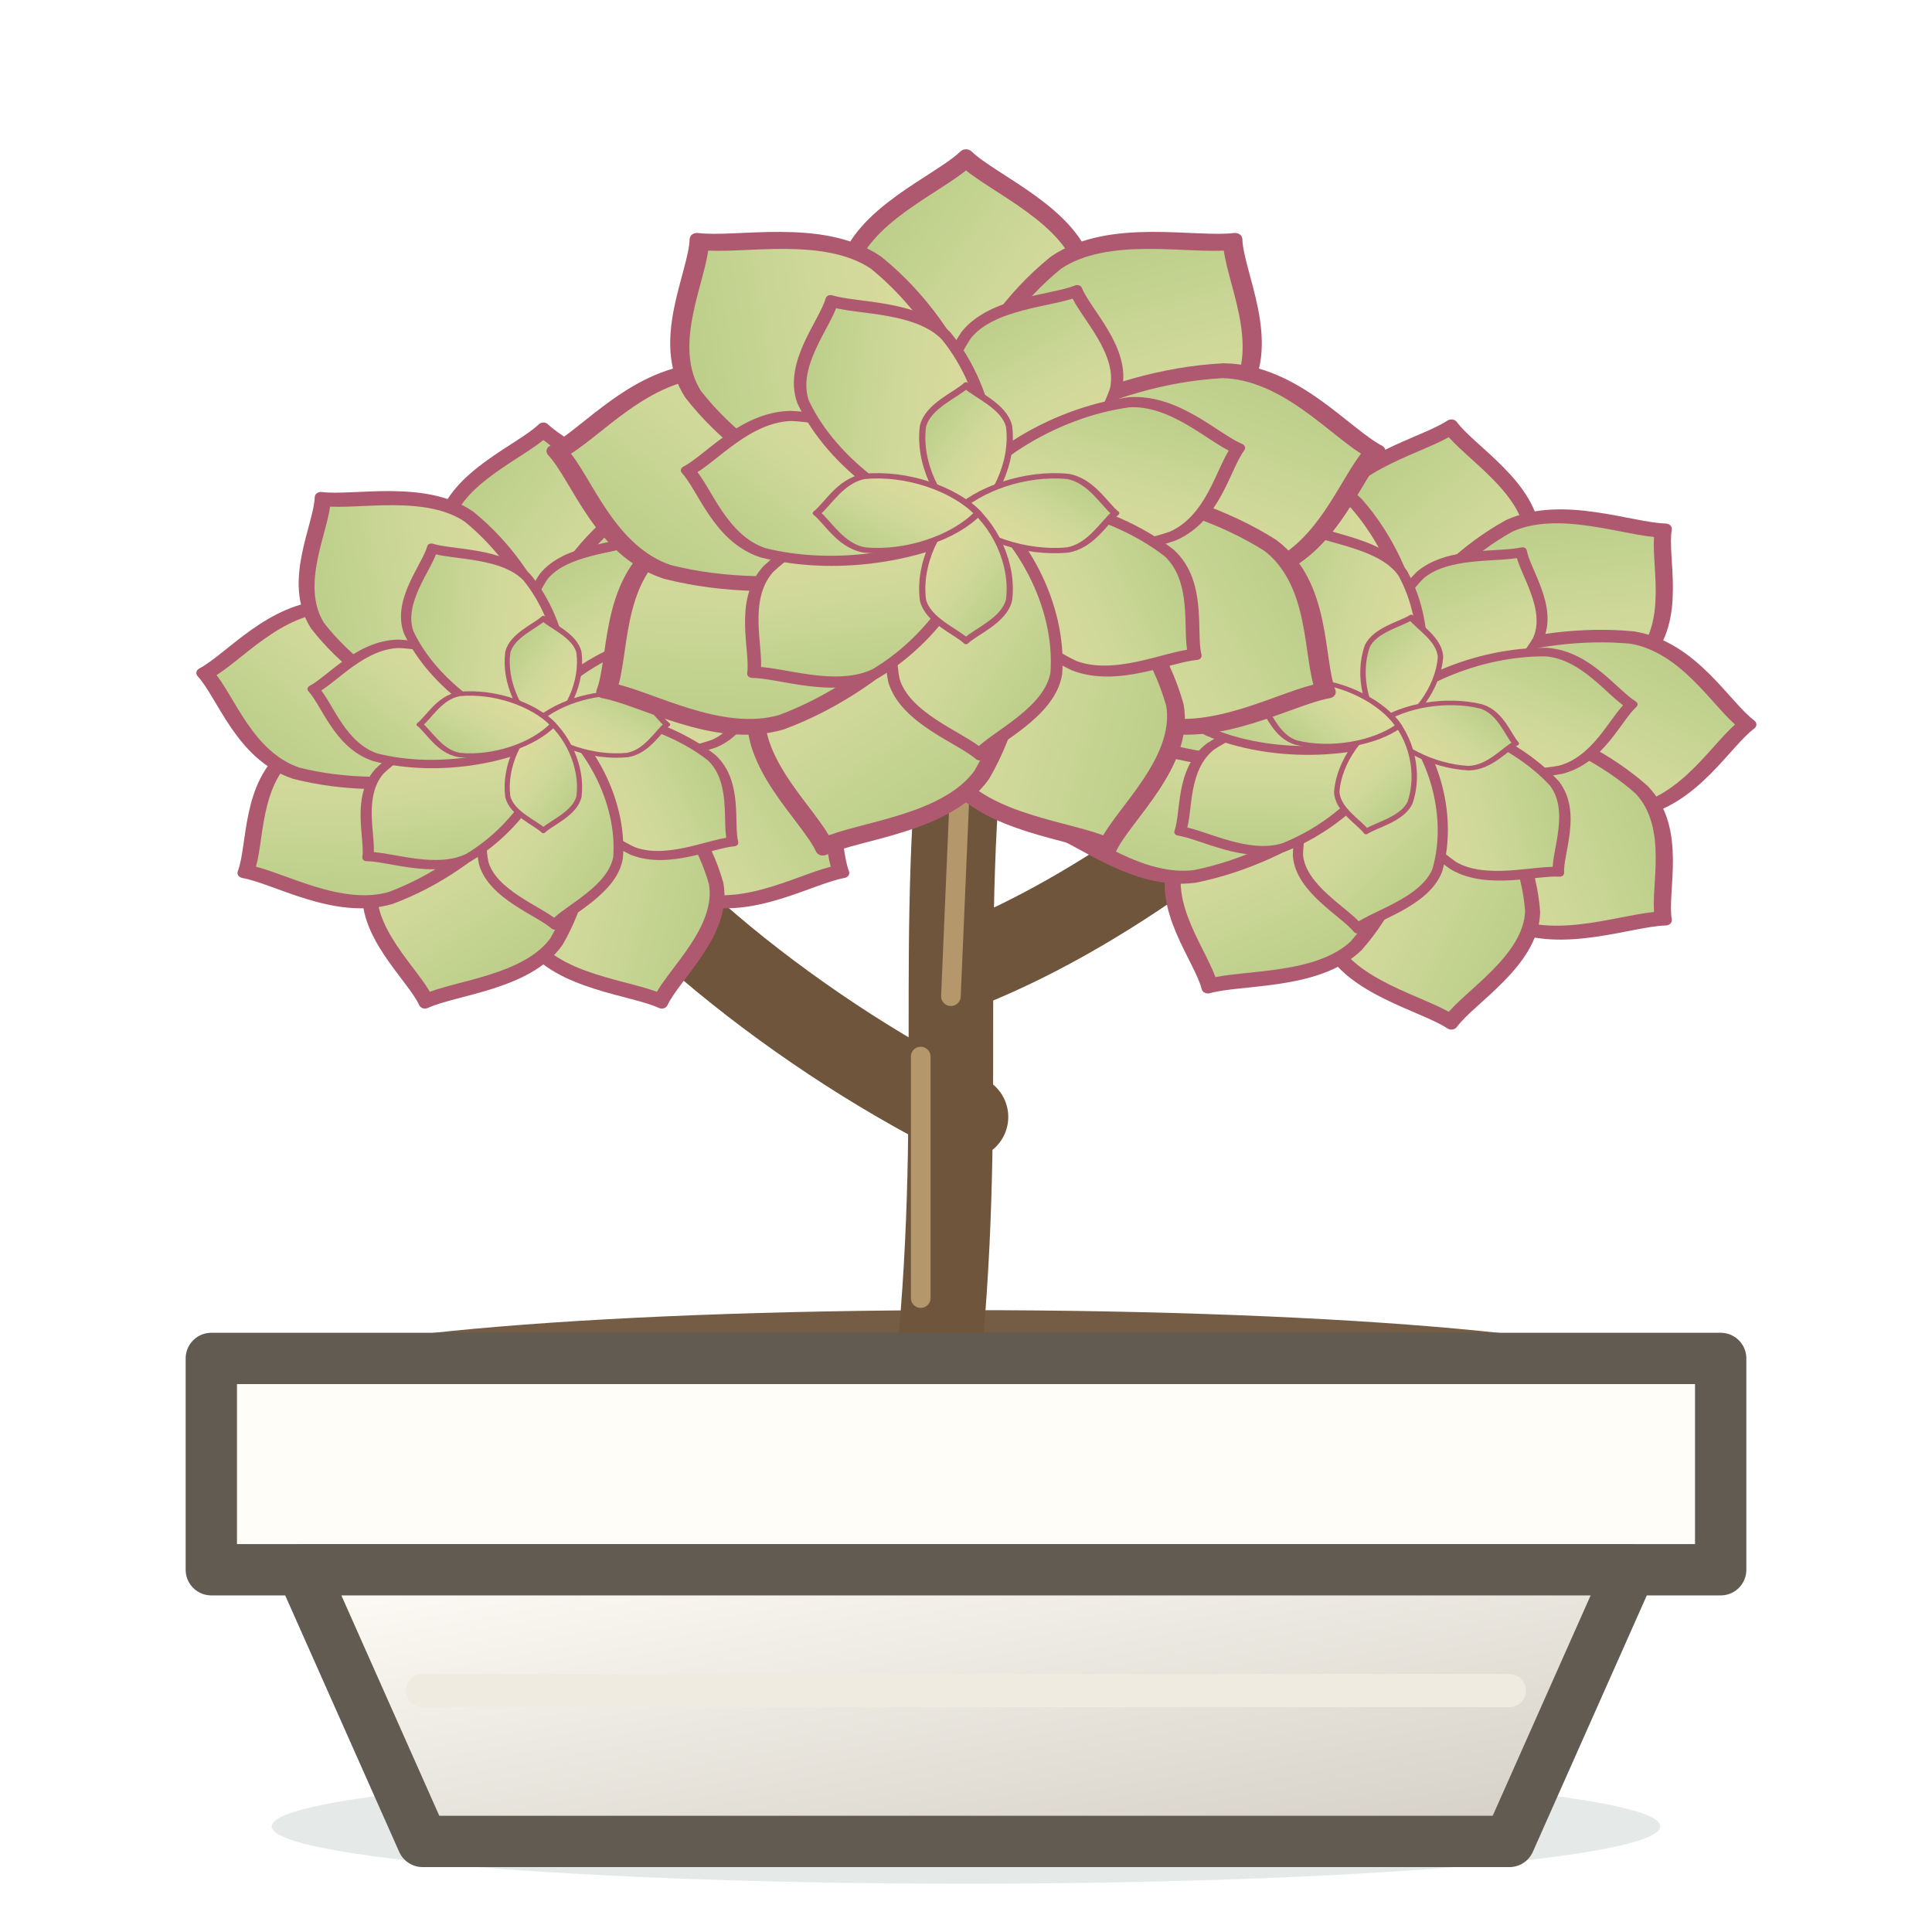
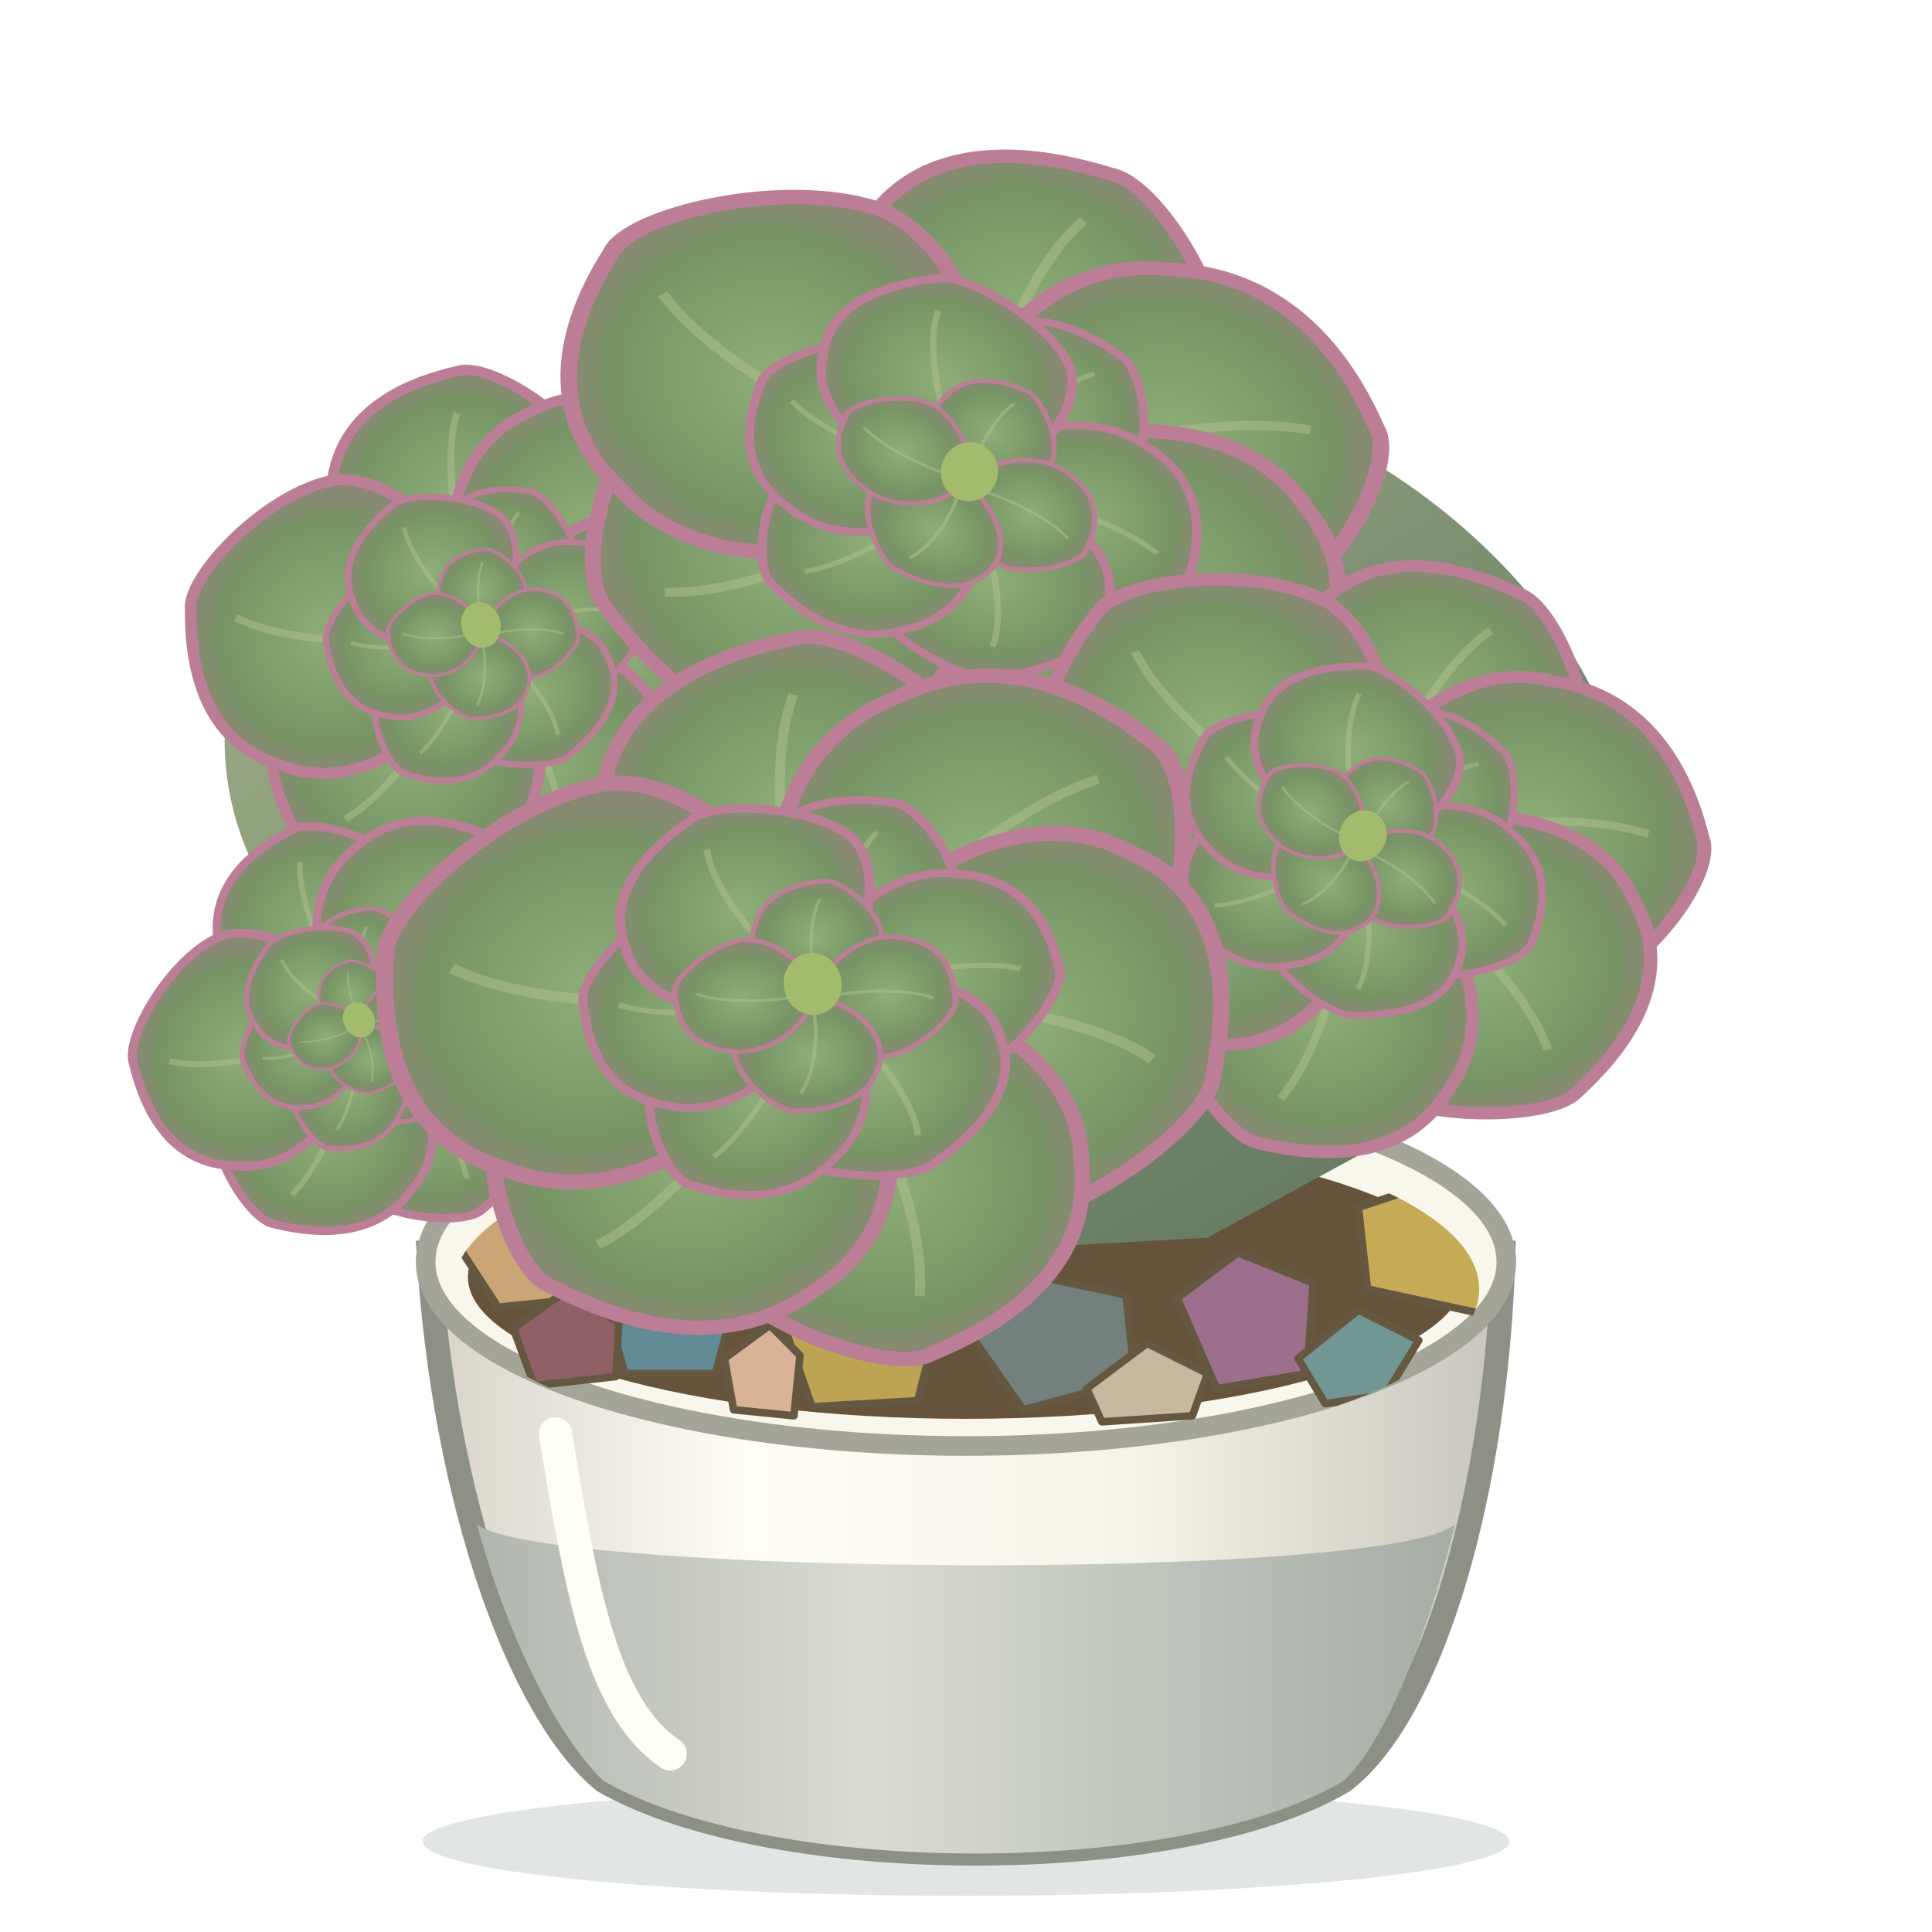
<svg xmlns="http://www.w3.org/2000/svg" viewBox="0 0 64 64" role="img" aria-labelledby="aeonium-haworthii-dream-color-title aeonium-haworthii-dream-color-description" data-plant-slug="aeonium-haworthii-dream-color" focusable="false">
  <defs>
-     <linearGradient id="aeonium-pot" x1="0" x2="0.9" y1="0" y2="1">
-       <stop offset="0" stop-color="#fffdf7" />
-       <stop offset="1" stop-color="#d4d0c7" />
+     <linearGradient id="p22-oct-pot" x1="0" y1="0" x2="1" y2="0">
+       <stop stop-color="#d7d3c9" />
+       <stop offset="0.3" stop-color="#fffdf5" />
+       <stop offset="0.65" stop-color="#f6f3e8" />
+       <stop offset="1" stop-color="#c8c5bc" />
    </linearGradient>
-     <linearGradient id="kiwi-color" x1="0" y1="0" x2="0.85" y2="1">
-       <stop offset="0" stop-color="#b2c982" />
-       <stop offset="0.5" stop-color="#ced899" />
-       <stop offset="1" stop-color="#e3dda0" />
+     <linearGradient id="p22-oct-pot-base" x1="0" y1="0" x2="1" y2="0">
+       <stop stop-color="#b1b6af" />
+       <stop offset="0.4" stop-color="#d9dcd2" />
+       <stop offset="1" stop-color="#a5ada5" />
    </linearGradient>
-     <g id="kiwi-leaf" transform="scale(0.8 1)">
-       <path d="M0 1C-3-1-5-5-4.5-8.5-4-10.5-1-11.6 0-12.5 1-11.6 4-10.5 4.5-8.5 5-5 3-1 0 1Z" fill="url(#kiwi-color)" stroke="#af5971" stroke-width="0.65" stroke-linecap="round" stroke-linejoin="round" />
+     <radialGradient id="p22-oct-leaf" cx="48%" cy="49%" r="68%">
+       <stop stop-color="#8eae78" />
+       <stop offset="0.56" stop-color="#789466" />
+       <stop offset="0.86" stop-color="#9d7c84" />
+       <stop offset="1" stop-color="#ab778b" />
+     </radialGradient>
+     <linearGradient id="p22-oct-leaf-shadow" x1="0" y1="0" x2="1" y2="1">
+       <stop stop-color="#a4b38b" />
+       <stop offset="1" stop-color="#5c725c" />
+     </linearGradient>
+     <clipPath id="p22-oct-soil">
+       <ellipse cx="32" cy="42.7" rx="17" ry="5.6" />
+     </clipPath>
+     <g id="p22-oct-leaf-shape">
+       <path d="M0 0C-4-0.6-7-4-6-7.2-5.3-10.6-1.8-11.3 0-11.5 1.3-11.8 5-9.1 5.7-6.5 6.2-3.7 2.5-0.1 0 0Z" fill="url(#p22-oct-leaf)" stroke="#bc7e96" stroke-width="0.45" stroke-linejoin="round" />
+       <path d="M0-1.2C-0.8-3.5-1.1-7.5-0.2-9.7" fill="none" stroke="#b6c392" stroke-width="0.3" opacity="0.45" />
    </g>
-     <g id="aeonium-haworthii-dream-color-detail-1">
-       <use href="#kiwi-leaf" transform="rotate(0) scale(1)" />
-       <use href="#kiwi-leaf" transform="rotate(40) scale(1)" />
-       <use href="#kiwi-leaf" transform="rotate(80) scale(1)" />
-       <use href="#kiwi-leaf" transform="rotate(120) scale(1)" />
-       <use href="#kiwi-leaf" transform="rotate(160) scale(1)" />
-       <use href="#kiwi-leaf" transform="rotate(200) scale(1)" />
-       <use href="#kiwi-leaf" transform="rotate(240) scale(1)" />
-       <use href="#kiwi-leaf" transform="rotate(280) scale(1)" />
-       <use href="#kiwi-leaf" transform="rotate(320) scale(1)" />
-       <use href="#kiwi-leaf" transform="rotate(23) scale(0.68)" />
-       <use href="#kiwi-leaf" transform="rotate(74.43) scale(0.68)" />
-       <use href="#kiwi-leaf" transform="rotate(125.86) scale(0.68)" />
-       <use href="#kiwi-leaf" transform="rotate(177.29) scale(0.68)" />
-       <use href="#kiwi-leaf" transform="rotate(228.71) scale(0.68)" />
-       <use href="#kiwi-leaf" transform="rotate(280.14) scale(0.68)" />
-       <use href="#kiwi-leaf" transform="rotate(331.57) scale(0.68)" />
-       <use href="#kiwi-leaf" transform="rotate(0) scale(0.36)" />
-       <use href="#kiwi-leaf" transform="rotate(90) scale(0.36)" />
-       <use href="#kiwi-leaf" transform="rotate(180) scale(0.36)" />
-       <use href="#kiwi-leaf" transform="rotate(270) scale(0.36)" />
+     <g id="p22-oct-rosette">
+       <use href="#p22-oct-leaf-shape" transform="rotate(7) scale(0.93 1.00)" />
+       <use href="#p22-oct-leaf-shape" transform="rotate(61) scale(1.00 1.05)" />
+       <use href="#p22-oct-leaf-shape" transform="rotate(116) scale(1.07 1.00)" />
+       <use href="#p22-oct-leaf-shape" transform="rotate(174) scale(0.93 1.05)" />
+       <use href="#p22-oct-leaf-shape" transform="rotate(229) scale(1.00 1.00)" />
+       <use href="#p22-oct-leaf-shape" transform="rotate(289) scale(1.07 1.05)" />
+       <use href="#p22-oct-leaf-shape" transform="rotate(29) scale(0.52 0.56)" />
+       <use href="#p22-oct-leaf-shape" transform="rotate(95) scale(0.56 0.59)" />
+       <use href="#p22-oct-leaf-shape" transform="rotate(159) scale(0.60 0.56)" />
+       <use href="#p22-oct-leaf-shape" transform="rotate(220) scale(0.52 0.59)" />
+       <use href="#p22-oct-leaf-shape" transform="rotate(281) scale(0.56 0.56)" />
+       <use href="#p22-oct-leaf-shape" transform="rotate(339) scale(0.60 0.59)" />
+       <use href="#p22-oct-leaf-shape" transform="rotate(13) scale(0.30 0.32)" />
+       <use href="#p22-oct-leaf-shape" transform="rotate(105) scale(0.32 0.34)" />
+       <use href="#p22-oct-leaf-shape" transform="rotate(198) scale(0.34 0.32)" />
+       <use href="#p22-oct-leaf-shape" transform="rotate(285) scale(0.30 0.34)" />
+       <ellipse cx="0" cy="-0.4" rx="0.8" ry="1" fill="#a3bb6d" />
    </g>
  </defs>
-   <ellipse cx="32" cy="60.5" rx="23" ry="1.9" fill="#244b3b" stroke="none" stroke-width="0" opacity="0.12" />
-   <ellipse cx="32" cy="45.5" rx="23" ry="2.1" fill="#745c45" stroke="none" stroke-width="1" />
-   <path d="M31 46c1-9 0-15 1-23m0 14c-6-3-12-8-14-12m14 7c5-2 10-6 14-10" fill="none" stroke="#70553d" stroke-width="2.8" stroke-linecap="round" stroke-linejoin="round" />
-   <path d="M30.5 43v-8m1-2 0.3-7" fill="none" stroke="#b4986c" stroke-width="0.65" stroke-linecap="round" stroke-linejoin="round" />
-   <use href="#aeonium-haworthii-dream-color-detail-1" transform="translate(18 24) scale(0.91 0.78)" />
-   <use href="#aeonium-haworthii-dream-color-detail-1" transform="translate(46 24) scale(0.95 0.8) rotate(10)" />
-   <use href="#aeonium-haworthii-dream-color-detail-1" transform="translate(32 17) scale(1.1 0.94)" />
-   <path d="M7 45h50v7H7z" fill="#fffdf8" stroke="#625b51" stroke-linejoin="round" stroke-width="1.7" />
-   <path d="m10 52 4 9h36l4-9Z" fill="url(#aeonium-pot)" stroke="#625b51" stroke-linejoin="round" stroke-width="1.7" />
-   <path d="M14 56h36" fill="none" stroke="#efebe1" stroke-linecap="round" stroke-width="1.1" />
+   <ellipse cx="32" cy="61" rx="18" ry="1.8" fill="#263e32" opacity="0.14" />
+   <path d="M14.2 41.5C14.7 49.7 17.2 56.7 20 59 25.6 62.2 39.1 62.2 44.5 59 47.5 56.7 49.6 49.2 49.8 41.5Z" fill="url(#p22-oct-pot)" stroke="#8d9185" stroke-width="0.8" />
+   <path d="M15.8 50.5C18 52.2 45.9 52.4 48.2 50.5 47.2 54.5 45.8 57.8 44.5 59 39.1 62.2 25.6 62.2 20 59 18.5 57.6 16.8 54.2 15.8 50.5Z" fill="url(#p22-oct-pot-base)" />
+   <path d="M18.4 47.5C19.3 53 20 56.6 22.2 58.1" fill="none" stroke="#fffef6" stroke-width="1.1" stroke-linecap="round" />
+   <ellipse cx="32" cy="41.8" rx="17.9" ry="6.1" fill="#f9f6eb" stroke="#a4a598" stroke-width="0.65" />
+   <ellipse cx="32" cy="42.3" rx="16.5" ry="4.7" fill="#66533b" />
+   <g clip-path="url(#p22-oct-soil)" stroke="#665840" stroke-width="0.25" stroke-linejoin="round">
+     <path d="m15 41 3-2 2 1-0.5 3-3 0.3Z" fill="#cba575" />
+     <path d="m20 43 2.5-2 2 1.5-0.8 3-3 0Z" fill="#638b96" />
+     <path d="m26 44 3-2 2.1 1.6-0.7 2.8-3.5 0.2Z" fill="#bca453" />
+     <path d="m32 44 2-1.8 3.3 0.7 0.3 2.8-3.7 1Z" fill="#73807e" />
+     <path d="m39 43 2-1.5 2.5 1-0.2 3-3 0.5Z" fill="#9c6f8c" />
+     <path d="m45 40 3-1 2 2-1 2.5-3.7-0.8Z" fill="#c5ab55" />
+     <path d="m17 44 1.7-1.2 1.8 1-0.1 1.8-2.7 0.3Z" fill="#8f6065" />
+     <path d="m24 45 1.5-1.1 1 1-0.2 2-2-0.2Z" fill="#d8b397" />
+     <path d="m30 41 2-1 2 1.5-1 2-2.5-0.2Z" fill="#af7752" />
+     <path d="m36 46 2-1.5 2 1-0.5 1.4-3 0.2Z" fill="#c7b89f" />
+     <path d="m43 45 2-1.6 2 1-1.1 1.8-2 0.3Z" fill="#729693" />
+   </g>
+   <path d="M31 43.5 31 27M30.8 37 20 29M31 33 41 24" fill="none" stroke="#725442" stroke-width="2" stroke-linecap="round" />
+   <path d="M15 34C6 31 6 22 10 18L27 13 43 14C52 18 58 28 51 35L40 41 22 42Z" fill="url(#p22-oct-leaf-shadow)" />
+   <use href="#p22-oct-rosette" transform="translate(16 21) rotate(-13) scale(0.81 0.76)" />
+   <use href="#p22-oct-rosette" transform="translate(32 16) rotate(17) scale(1.18 0.98)" />
+   <use href="#p22-oct-rosette" transform="translate(45 28) rotate(25) scale(0.97 0.86)" />
+   <use href="#p22-oct-rosette" transform="translate(12 34) rotate(-27) scale(0.64 0.6)" />
+   <use href="#p22-oct-rosette" transform="translate(27 33) rotate(-11) scale(1.2 1.03)" />
</svg>
